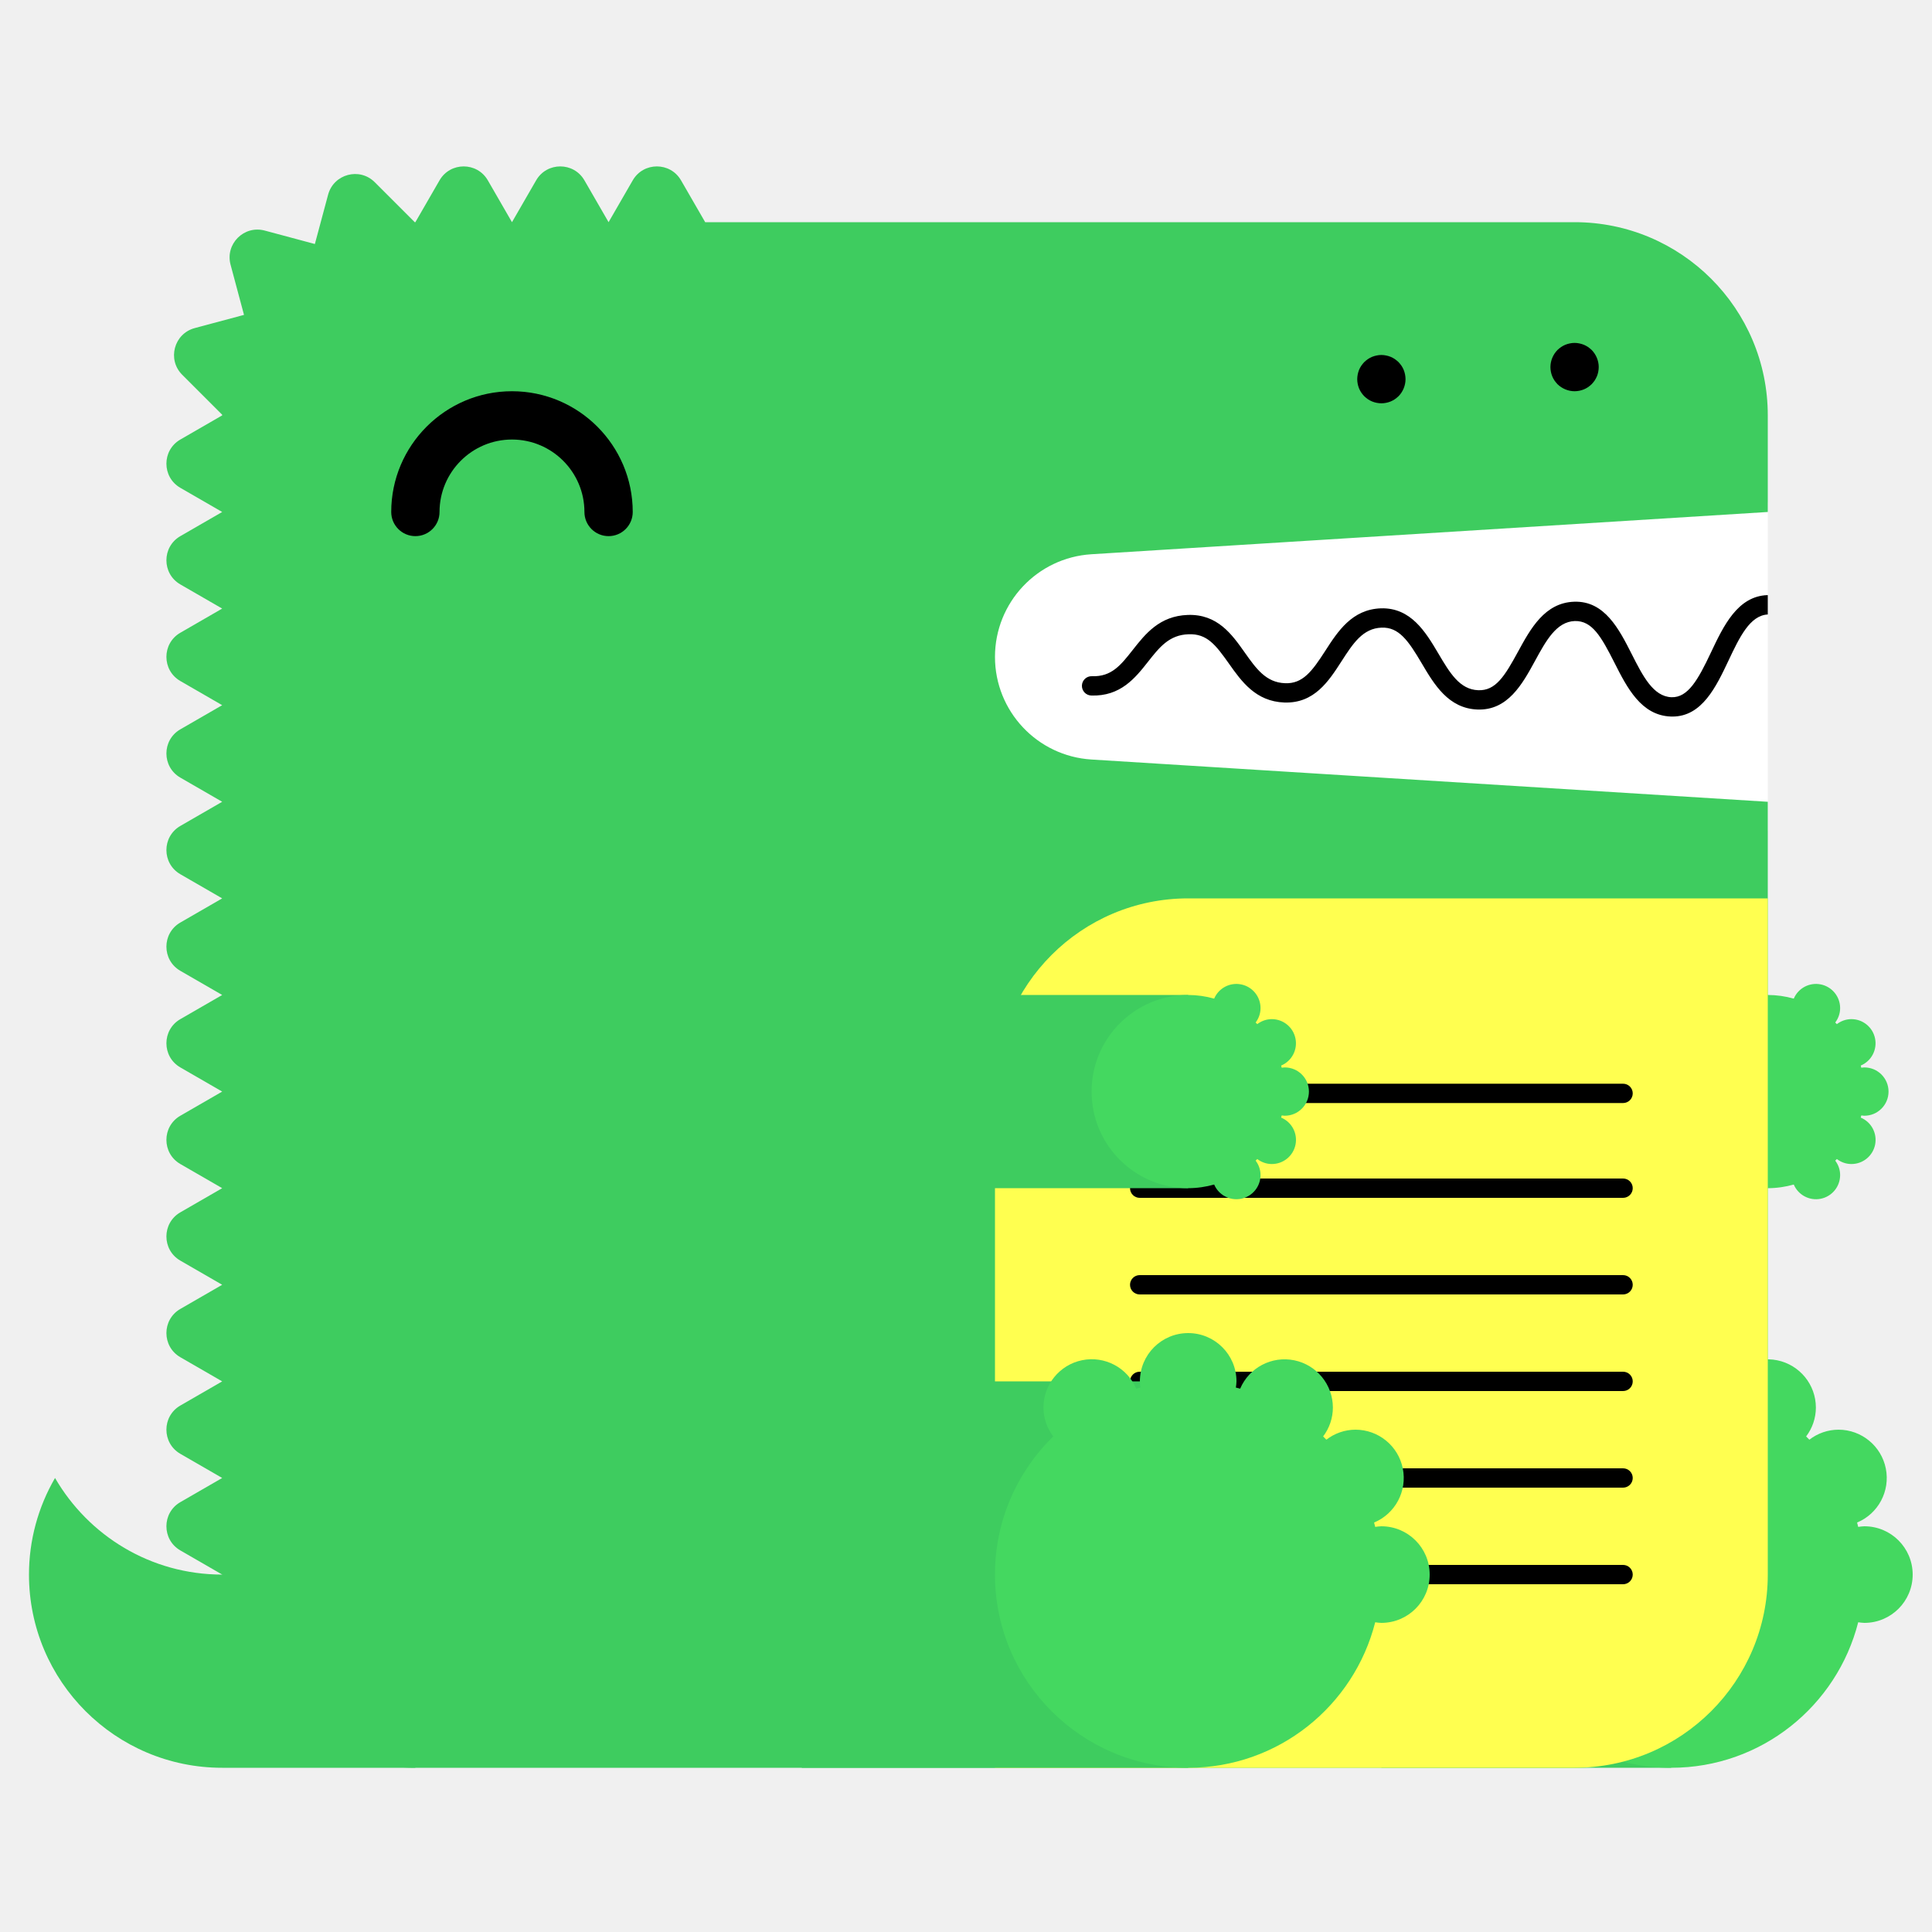
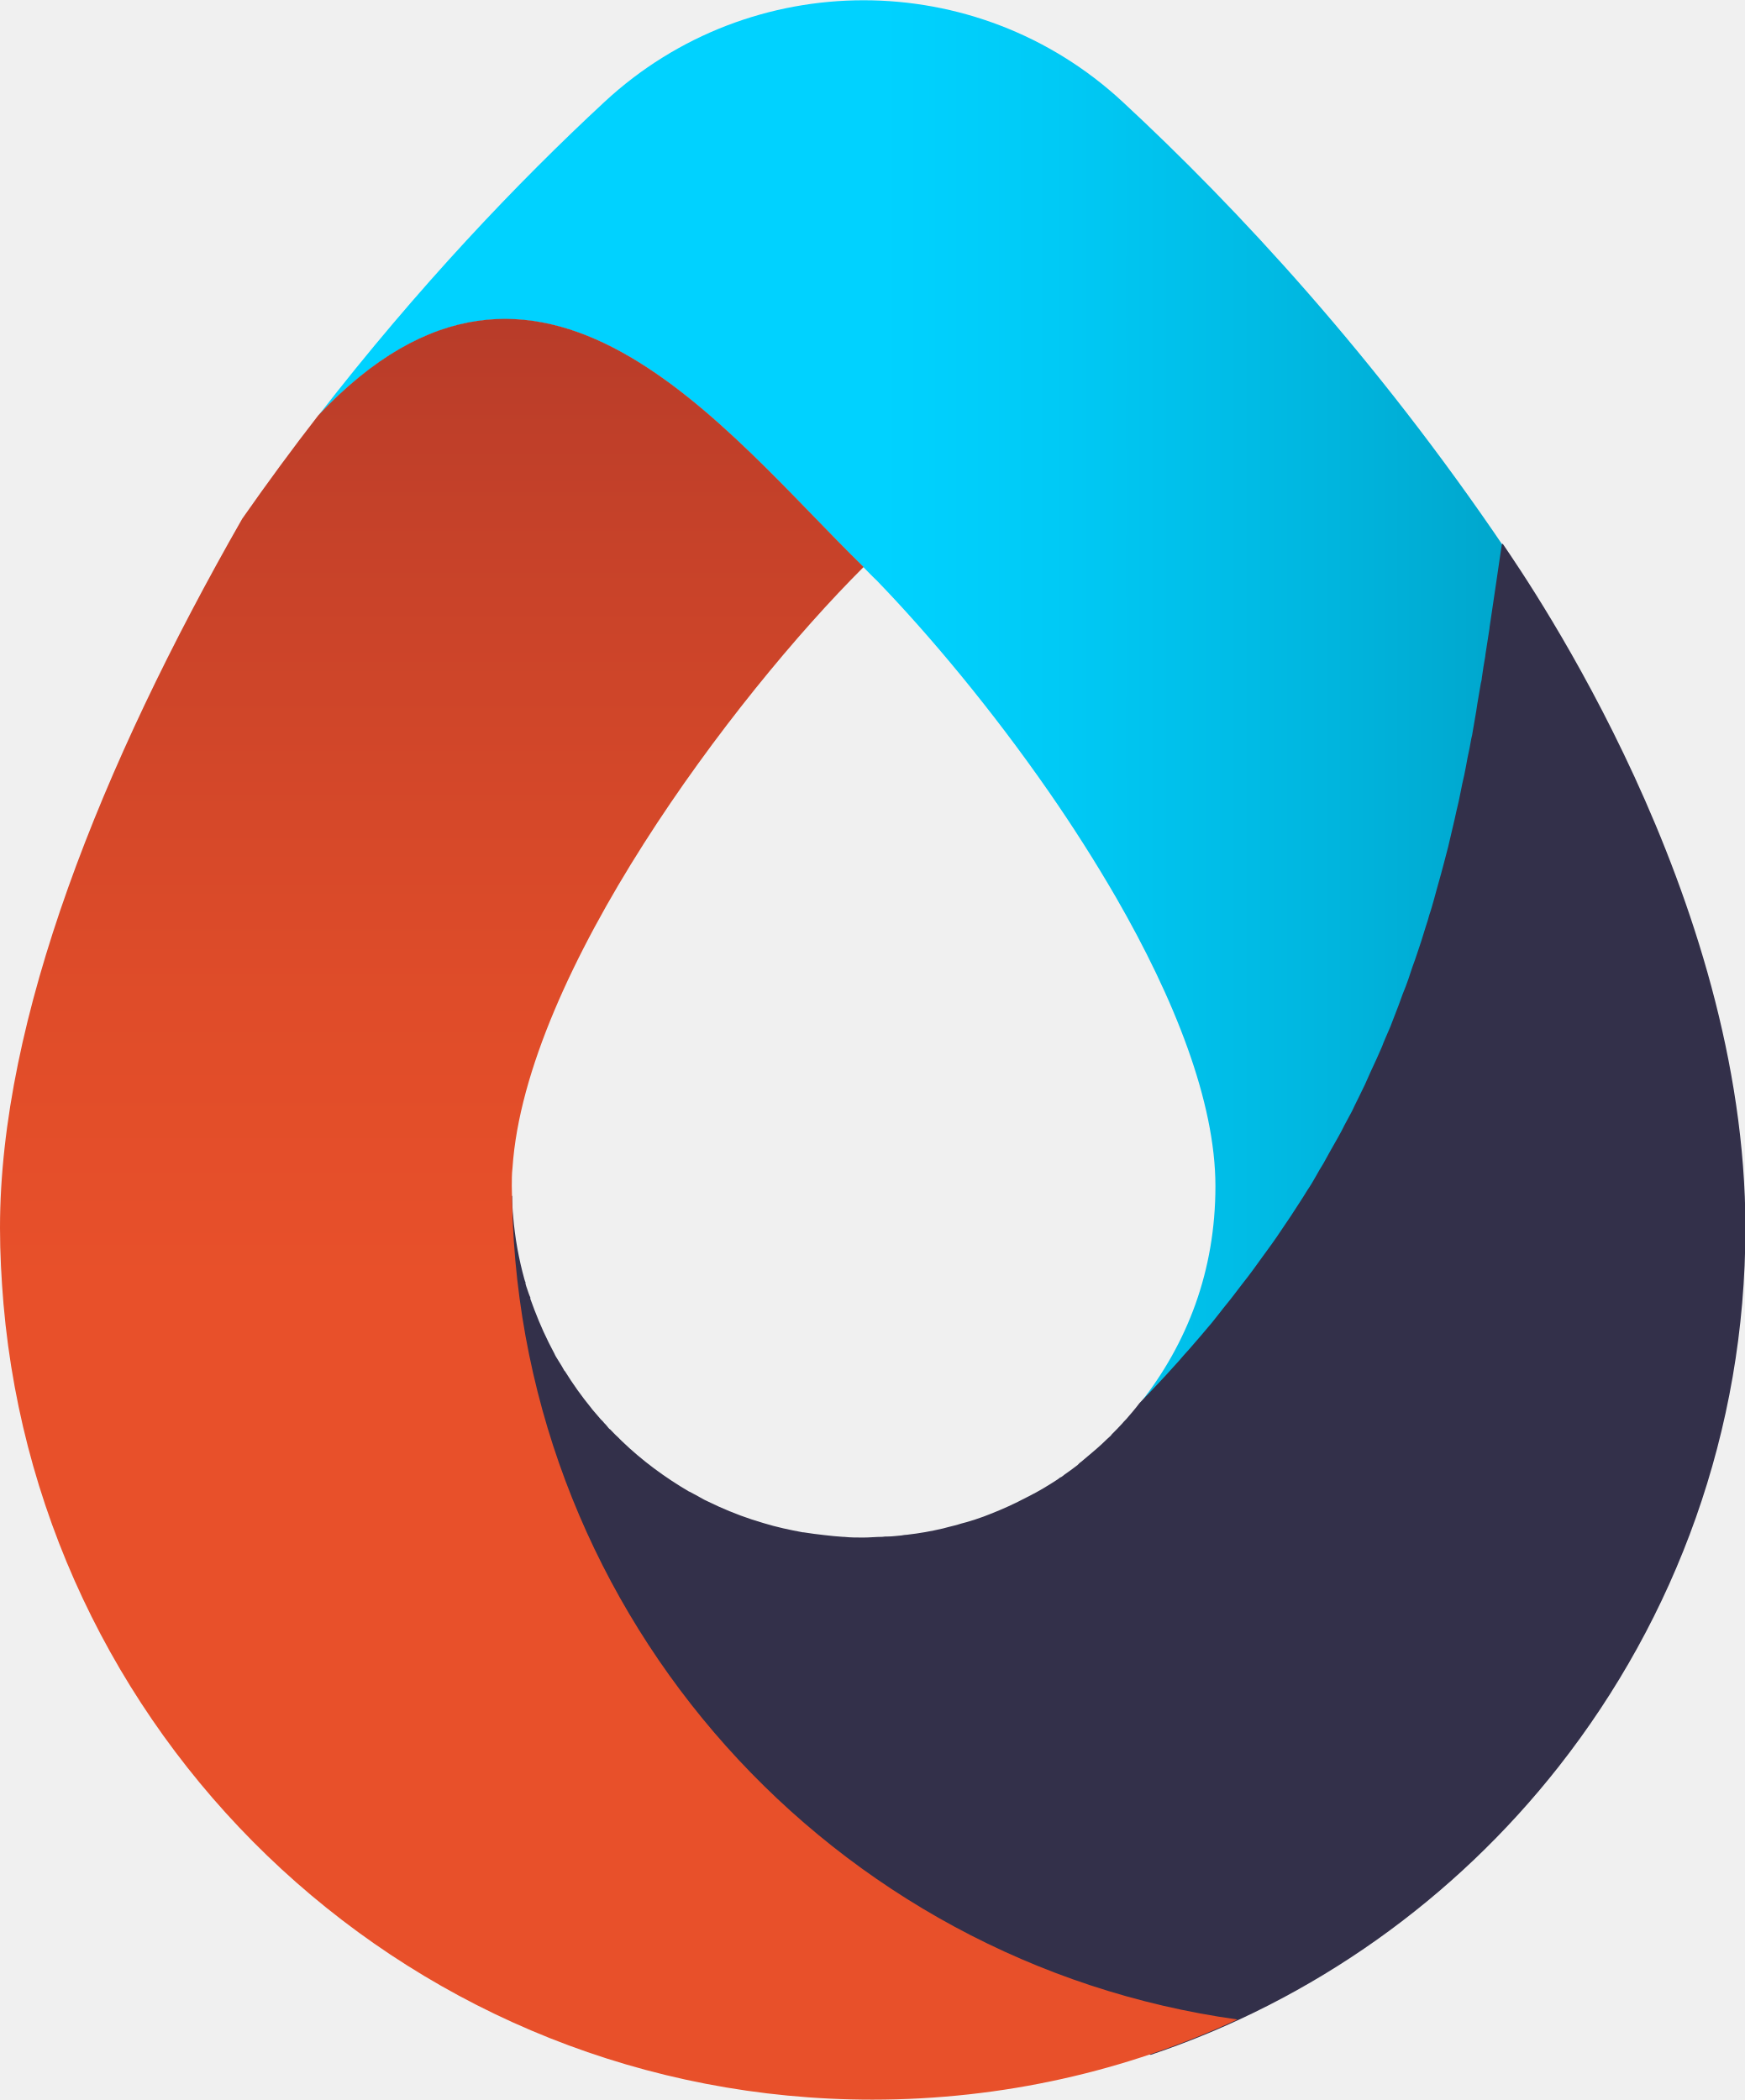
- <svg xmlns="http://www.w3.org/2000/svg" width="200" height="200" viewBox="0 0 200 200">
-   <g fill="none" fill-rule="evenodd">
-     <path fill="#FFF" d="M99 52h84v34H99z" />
-     <path d="M23 163c-7.398 0-13.843-4.027-17.303-10A19.886 19.886 0 0 0 3 163c0 11.046 8.954 20 20 20h20v-20H23z" fill="#3ECC5F" />
-     <path d="M112.98 57.376L183 53V43c0-11.046-8.954-20-20-20H73l-2.5-4.33c-1.112-1.925-3.889-1.925-5 0L63 23l-2.5-4.33c-1.111-1.925-3.889-1.925-5 0L53 23l-2.5-4.33c-1.111-1.925-3.889-1.925-5 0L43 23c-.022 0-.042.003-.065.003l-4.142-4.141c-1.57-1.571-4.252-.853-4.828 1.294l-1.369 5.104-5.192-1.392c-2.148-.575-4.111 1.389-3.535 3.536l1.39 5.193-5.102 1.367c-2.148.576-2.867 3.259-1.296 4.83l4.142 4.142c0 .021-.003.042-.003.064l-4.33 2.5c-1.925 1.111-1.925 3.889 0 5L23 53l-4.33 2.5c-1.925 1.111-1.925 3.889 0 5L23 63l-4.33 2.5c-1.925 1.111-1.925 3.889 0 5L23 73l-4.33 2.5c-1.925 1.111-1.925 3.889 0 5L23 83l-4.33 2.5c-1.925 1.111-1.925 3.889 0 5L23 93l-4.33 2.5c-1.925 1.111-1.925 3.889 0 5L23 103l-4.33 2.5c-1.925 1.111-1.925 3.889 0 5L23 113l-4.33 2.5c-1.925 1.111-1.925 3.889 0 5L23 123l-4.33 2.5c-1.925 1.111-1.925 3.889 0 5L23 133l-4.33 2.5c-1.925 1.111-1.925 3.889 0 5L23 143l-4.33 2.5c-1.925 1.111-1.925 3.889 0 5L23 153l-4.33 2.5c-1.925 1.111-1.925 3.889 0 5L23 163c0 11.046 8.954 20 20 20h120c11.046 0 20-8.954 20-20V83l-70.02-4.376A10.645 10.645 0 0 1 103 68c0-5.621 4.37-10.273 9.98-10.624" fill="#3ECC5F" />
-     <path fill="#3ECC5F" d="M143 183h30v-40h-30z" />
-     <path d="M193 158c-.219 0-.428.037-.639.064-.038-.15-.074-.301-.116-.451A5 5 0 0 0 190.32 148a4.96 4.96 0 0 0-3.016 1.036 26.531 26.531 0 0 0-.335-.336 4.955 4.955 0 0 0 1.011-2.987 5 5 0 0 0-9.599-1.959c-.148-.042-.297-.077-.445-.115.027-.211.064-.42.064-.639a5 5 0 0 0-5-5 5 5 0 0 0-5 5c0 .219.037.428.064.639-.148.038-.297.073-.445.115a4.998 4.998 0 0 0-9.599 1.959c0 1.125.384 2.151 1.011 2.987-3.717 3.632-6.031 8.693-6.031 14.3 0 11.046 8.954 20 20 20 9.339 0 17.16-6.41 19.361-15.064.211.027.42.064.639.064a5 5 0 0 0 5-5 5 5 0 0 0-5-5" fill="#44D860" />
-     <path fill="#3ECC5F" d="M153 123h30v-20h-30z" />
-     <path d="M193 115.5a2.5 2.5 0 1 0 0-5c-.109 0-.214.019-.319.032-.02-.075-.037-.15-.058-.225a2.501 2.501 0 0 0-.963-4.807c-.569 0-1.088.197-1.508.518a6.653 6.653 0 0 0-.168-.168c.314-.417.506-.931.506-1.494a2.5 2.5 0 0 0-4.8-.979A9.987 9.987 0 0 0 183 103c-5.522 0-10 4.478-10 10s4.478 10 10 10c.934 0 1.833-.138 2.69-.377a2.5 2.5 0 0 0 4.8-.979c0-.563-.192-1.077-.506-1.494.057-.055.113-.111.168-.168.42.321.939.518 1.508.518a2.5 2.5 0 0 0 .963-4.807c.021-.074.038-.15.058-.225.105.013.21.032.319.032" fill="#44D860" />
-     <path d="M63 55.5a2.5 2.5 0 0 1-2.5-2.5c0-4.136-3.364-7.5-7.5-7.5s-7.5 3.364-7.5 7.5a2.5 2.5 0 1 1-5 0c0-6.893 5.607-12.5 12.5-12.5S65.5 46.107 65.5 53a2.5 2.5 0 0 1-2.5 2.5" fill="#000" />
-     <path d="M103 183h60c11.046 0 20-8.954 20-20V93h-60c-11.046 0-20 8.954-20 20v70z" fill="#FFFF50" />
-     <path d="M168.02 124h-50.04a1 1 0 1 1 0-2h50.04a1 1 0 1 1 0 2m0 20h-50.04a1 1 0 1 1 0-2h50.04a1 1 0 1 1 0 2m0 20h-50.04a1 1 0 1 1 0-2h50.04a1 1 0 1 1 0 2m0-49.814h-50.04a1 1 0 1 1 0-2h50.04a1 1 0 1 1 0 2m0 19.814h-50.04a1 1 0 1 1 0-2h50.04a1 1 0 1 1 0 2m0 20h-50.04a1 1 0 1 1 0-2h50.04a1 1 0 1 1 0 2M183 61.611c-.012 0-.022-.006-.034-.005-3.09.105-4.552 3.196-5.842 5.923-1.346 2.85-2.387 4.703-4.093 4.647-1.889-.068-2.969-2.202-4.113-4.46-1.314-2.594-2.814-5.536-5.963-5.426-3.046.104-4.513 2.794-5.807 5.167-1.377 2.528-2.314 4.065-4.121 3.994-1.927-.07-2.951-1.805-4.136-3.813-1.321-2.236-2.848-4.75-5.936-4.664-2.994.103-4.465 2.385-5.763 4.4-1.373 2.13-2.335 3.428-4.165 3.351-1.973-.07-2.992-1.51-4.171-3.177-1.324-1.873-2.816-3.993-5.895-3.89-2.928.1-4.399 1.97-5.696 3.618-1.232 1.564-2.194 2.802-4.229 2.724a1 1 0 0 0-.072 2c3.017.101 4.545-1.8 5.872-3.487 1.177-1.496 2.193-2.787 4.193-2.855 1.926-.082 2.829 1.115 4.195 3.045 1.297 1.834 2.769 3.914 5.731 4.021 3.103.104 4.596-2.215 5.918-4.267 1.182-1.834 2.202-3.417 4.15-3.484 1.793-.067 2.769 1.35 4.145 3.681 1.297 2.197 2.766 4.686 5.787 4.796 3.125.108 4.634-2.62 5.949-5.035 1.139-2.088 2.214-4.06 4.119-4.126 1.793-.042 2.728 1.595 4.111 4.33 1.292 2.553 2.757 5.445 5.825 5.556l.169.003c3.064 0 4.518-3.075 5.805-5.794 1.139-2.41 2.217-4.68 4.067-4.773v-2z" fill="#000" />
-     <path fill="#3ECC5F" d="M83 183h40v-40H83z" />
-     <path d="M143 158c-.219 0-.428.037-.639.064-.038-.15-.074-.301-.116-.451A5 5 0 0 0 140.32 148a4.96 4.96 0 0 0-3.016 1.036 26.531 26.531 0 0 0-.335-.336 4.955 4.955 0 0 0 1.011-2.987 5 5 0 0 0-9.599-1.959c-.148-.042-.297-.077-.445-.115.027-.211.064-.42.064-.639a5 5 0 0 0-5-5 5 5 0 0 0-5 5c0 .219.037.428.064.639-.148.038-.297.073-.445.115a4.998 4.998 0 0 0-9.599 1.959c0 1.125.384 2.151 1.011 2.987-3.717 3.632-6.031 8.693-6.031 14.3 0 11.046 8.954 20 20 20 9.339 0 17.16-6.41 19.361-15.064.211.027.42.064.639.064a5 5 0 0 0 5-5 5 5 0 0 0-5-5" fill="#44D860" />
-     <path fill="#3ECC5F" d="M83 123h40v-20H83z" />
-     <path d="M133 115.5a2.5 2.5 0 1 0 0-5c-.109 0-.214.019-.319.032-.02-.075-.037-.15-.058-.225a2.501 2.501 0 0 0-.963-4.807c-.569 0-1.088.197-1.508.518a6.653 6.653 0 0 0-.168-.168c.314-.417.506-.931.506-1.494a2.5 2.5 0 0 0-4.8-.979A9.987 9.987 0 0 0 123 103c-5.522 0-10 4.478-10 10s4.478 10 10 10c.934 0 1.833-.138 2.69-.377a2.5 2.5 0 0 0 4.8-.979c0-.563-.192-1.077-.506-1.494.057-.055.113-.111.168-.168.42.321.939.518 1.508.518a2.5 2.5 0 0 0 .963-4.807c.021-.074.038-.15.058-.225.105.013.21.032.319.032" fill="#44D860" />
-     <path d="M143 41.75c-.16 0-.33-.02-.49-.05a2.52 2.52 0 0 1-.47-.14c-.15-.06-.29-.14-.431-.23-.13-.09-.259-.2-.38-.31-.109-.12-.219-.24-.309-.38s-.17-.28-.231-.43a2.619 2.619 0 0 1-.189-.96c0-.16.02-.33.05-.49.03-.16.08-.31.139-.47.061-.15.141-.29.231-.43.09-.13.2-.26.309-.38.121-.11.25-.22.38-.31.141-.09.281-.17.431-.23.149-.06.31-.11.47-.14.32-.07.65-.07.98 0 .159.03.32.08.47.14.149.06.29.14.43.23.13.09.259.2.38.31.11.12.22.25.31.38.09.14.17.28.23.43.06.16.11.31.14.47.029.16.05.33.05.49 0 .66-.271 1.31-.73 1.77-.121.11-.25.22-.38.31-.14.09-.281.17-.43.23a2.565 2.565 0 0 1-.96.19m20-1.25c-.66 0-1.3-.27-1.771-.73a3.802 3.802 0 0 1-.309-.38c-.09-.14-.17-.28-.231-.43a2.619 2.619 0 0 1-.189-.96c0-.66.27-1.3.729-1.77.121-.11.25-.22.38-.31.141-.09.281-.17.431-.23.149-.06.31-.11.47-.14.32-.07.66-.07.98 0 .159.03.32.08.47.14.149.06.29.14.43.23.13.09.259.2.38.31.459.47.73 1.11.73 1.77 0 .16-.021.33-.05.49-.03.16-.08.32-.14.47-.07.15-.14.29-.23.43-.09.13-.2.26-.31.38-.121.11-.25.22-.38.31-.14.09-.281.17-.43.23a2.565 2.565 0 0 1-.96.19" fill="#000" />
-   </g>
+ <svg xmlns="http://www.w3.org/2000/svg" id="a" viewBox="0 0 49.84 60">
+   <defs>
+     <style>.d{fill:url(#c);}.e{fill:url(#b);}.f{fill:#33304a;}</style>
+     <linearGradient id="b" x1="9.09" y1="20.05" x2="44.05" y2="20.05" gradientTransform="matrix(1, 0, 0, 1, 0, 0)" gradientUnits="userSpaceOnUse">
+       <stop offset="0" stop-color="#00d2ff" />
+       <stop offset=".46" stop-color="#00d2ff" />
+       <stop offset=".6" stop-color="#00caf6" />
+       <stop offset=".83" stop-color="#00b5de" />
+       <stop offset=".99" stop-color="#00a4ca" />
+     </linearGradient>
+     <linearGradient id="c" x1="17.67" y1="60" x2="17.67" y2="9.11" gradientTransform="matrix(1, 0, 0, 1, 0, 0)" gradientUnits="userSpaceOnUse">
+       <stop offset="0" stop-color="#e8502a" />
+       <stop offset=".46" stop-color="#e8502a" />
+       <stop offset=".62" stop-color="#df4c29" />
+       <stop offset=".87" stop-color="#c74229" />
+       <stop offset="1" stop-color="#b83c29" />
+     </linearGradient>
+   </defs>
+   <path class="e" d="M42.99,15.67c-3.7-5.47-7.64-9.72-10.92-12.76-4.17-3.87-10.63-3.87-14.8,0-2.48,2.3-5.33,5.29-8.18,8.97,6.32-6.71,11.6,.43,15.58,4.33,.12,.12,.24,.25,.37,.37,1.5,1.55,3.29,3.69,4.92,6.04,.68,.98,1.33,2,1.92,3.02,1.66,2.88,2.84,5.83,2.84,8.25s-.8,4.49-2.15,6.2c8.35-2.58,13.93-15.39,10.43-24.42Z" />
+   <path class="f" d="M42.9,15.54v.02h0c-.12,.8-.23,1.59-.35,2.37v.02c-.04,.26-.08,.52-.12,.77v.02c-.04,.21-.07,.42-.1,.63,0,.05-.02,.11-.03,.16-.03,.2-.07,.39-.1,.59-.01,.06-.02,.13-.03,.2-.03,.19-.07,.39-.1,.58-.01,.07-.02,.13-.04,.2-.03,.19-.07,.37-.11,.56-.01,.07-.03,.15-.04,.22-.03,.17-.07,.35-.11,.52-.02,.08-.03,.17-.05,.25-.03,.17-.07,.33-.11,.5-.02,.09-.04,.18-.06,.27-.04,.16-.07,.31-.11,.47-.02,.1-.05,.2-.07,.3-.04,.15-.08,.3-.12,.46-.03,.1-.05,.2-.08,.3-.04,.14-.08,.29-.12,.43-.03,.11-.06,.22-.09,.33-.04,.14-.08,.29-.13,.43-.03,.11-.06,.22-.1,.33-.04,.14-.09,.28-.13,.42-.04,.11-.07,.22-.11,.33-.04,.13-.09,.26-.14,.4-.04,.12-.08,.24-.12,.36-.05,.14-.1,.28-.16,.42-.04,.11-.08,.22-.12,.33-.06,.15-.11,.29-.17,.44-.04,.11-.08,.21-.13,.32-.06,.14-.12,.27-.17,.41-.05,.11-.1,.23-.15,.34-.06,.13-.12,.26-.18,.39-.05,.12-.11,.24-.16,.36-.06,.13-.13,.26-.19,.39-.06,.12-.12,.24-.18,.37-.07,.13-.14,.26-.21,.39-.06,.12-.12,.24-.19,.36-.07,.12-.14,.25-.21,.37-.07,.13-.14,.25-.21,.38-.07,.11-.14,.23-.2,.34-.08,.14-.16,.28-.25,.41-.08,.13-.16,.26-.24,.38-.08,.12-.16,.25-.24,.37-.09,.13-.18,.27-.27,.4-.08,.12-.16,.24-.24,.35-.09,.13-.19,.26-.29,.4-.09,.12-.17,.24-.26,.36-.1,.14-.21,.28-.32,.42-.09,.11-.17,.23-.26,.34-.12,.16-.26,.32-.38,.48-.08,.1-.15,.19-.23,.29-.11,.13-.22,.26-.33,.39-.11,.12-.21,.25-.32,.37-.1,.11-.2,.22-.3,.34-.13,.14-.26,.29-.39,.43-.24,.26-.48,.51-.73,.77-.12,.16-.25,.31-.38,.46l-.02,.02s-.07,.07-.1,.11c-.09,.1-.19,.2-.29,.3h0l-.03,.04s-.08,.07-.11,.1c-.09,.09-.19,.18-.28,.26-.05,.04-.09,.08-.14,.12-.11,.09-.21,.18-.32,.27-.02,.01-.04,.03-.05,.04l-.02,.02h0l-.03,.03h0s-.05,.04-.08,.06c-.09,.07-.19,.14-.29,.21-.04,.03-.07,.06-.11,.08h-.01s-.05,.04-.08,.06c-.26,.17-.54,.34-.82,.48l-.06,.03c-.34,.18-.69,.34-1.05,.48-.06,.02-.12,.05-.18,.07-.16,.06-.32,.11-.49,.16-.05,.01-.1,.03-.15,.04-.12,.04-.25,.07-.37,.1-.05,.01-.1,.03-.15,.04-.34,.08-.68,.14-1.03,.18-.05,0-.1,.01-.16,.02-.13,.01-.26,.03-.39,.03-.05,0-.1,0-.16,.01-.18,0-.36,.02-.54,.02s-.37,0-.55-.02h-.03c-.18-.01-.35-.03-.53-.05h0c-.2-.02-.4-.05-.6-.08h-.02c-.38-.07-.75-.15-1.11-.26h0c-.45-.13-.88-.29-1.3-.48h0c-.06-.03-.11-.05-.17-.08-.07-.03-.14-.07-.21-.1l-.04-.02c-.05-.03-.11-.06-.16-.09-.08-.04-.16-.09-.24-.13h-.01c-.7-.41-1.35-.89-1.93-1.45l-.06-.06-.05-.05c-.08-.07-.15-.15-.23-.23h-.01s-.07-.08-.1-.12c-.03-.03-.06-.06-.09-.1h0s-.04-.04-.06-.06c-.08-.09-.16-.19-.24-.28-.01-.01-.02-.03-.03-.04-.27-.33-.52-.68-.75-1.05l-.02-.02c-.05-.09-.1-.18-.16-.27-.03-.04-.05-.09-.08-.13-.02-.03-.03-.06-.04-.08-.05-.1-.1-.19-.15-.29l-.02-.04h0c-.2-.4-.37-.82-.52-1.24v-.04c-.04-.08-.06-.16-.09-.24-.02-.06-.04-.11-.05-.17v-.04h-.01s-.01-.05-.02-.07c-.16-.58-.27-1.18-.32-1.79h0c-.02-.2-.03-.4-.03-.59h-.43v2.26h.52c.02,.28,.04,.57,.06,.86,0,.07,.01,.13,.02,.2,.05,.6,.13,1.23,.23,1.88,0,.05,.02,.11,.03,.16,.11,.67,.24,1.35,.4,2.04l.03,.12c.17,.7,.36,1.42,.6,2.13l.03,.1c.12,.36,.25,.72,.39,1.08,1.88,4.88,5.57,9.58,12.56,11.44,2.36,.52,2.63,1.8,3.8,2.27,4.65-1.56,8.69-4.46,11.66-8.24,3.33-4.24,5.33-9.58,5.33-15.39,0-9.48-6.14-18.37-6.93-19.54Z" />
+   <path class="d" d="M14.63,34.35h0c0-.15-.01-.31-.01-.46h0c0-.18,0-.35,.02-.52h0c.37-5.55,6.29-13.44,10.03-17.17-3.98-3.89-9.26-11.04-15.58-4.33-.73,.94-1.45,1.92-2.17,2.95C2.88,21.89,0,29.12,0,35.08c0,.74,.04,1.46,.1,2.18,1.11,12.74,11.79,22.73,24.82,22.73,3.73,0,7.26-.82,10.43-2.29-11.56-1.61-20.48-11.42-20.72-23.36Z" />
</svg>
